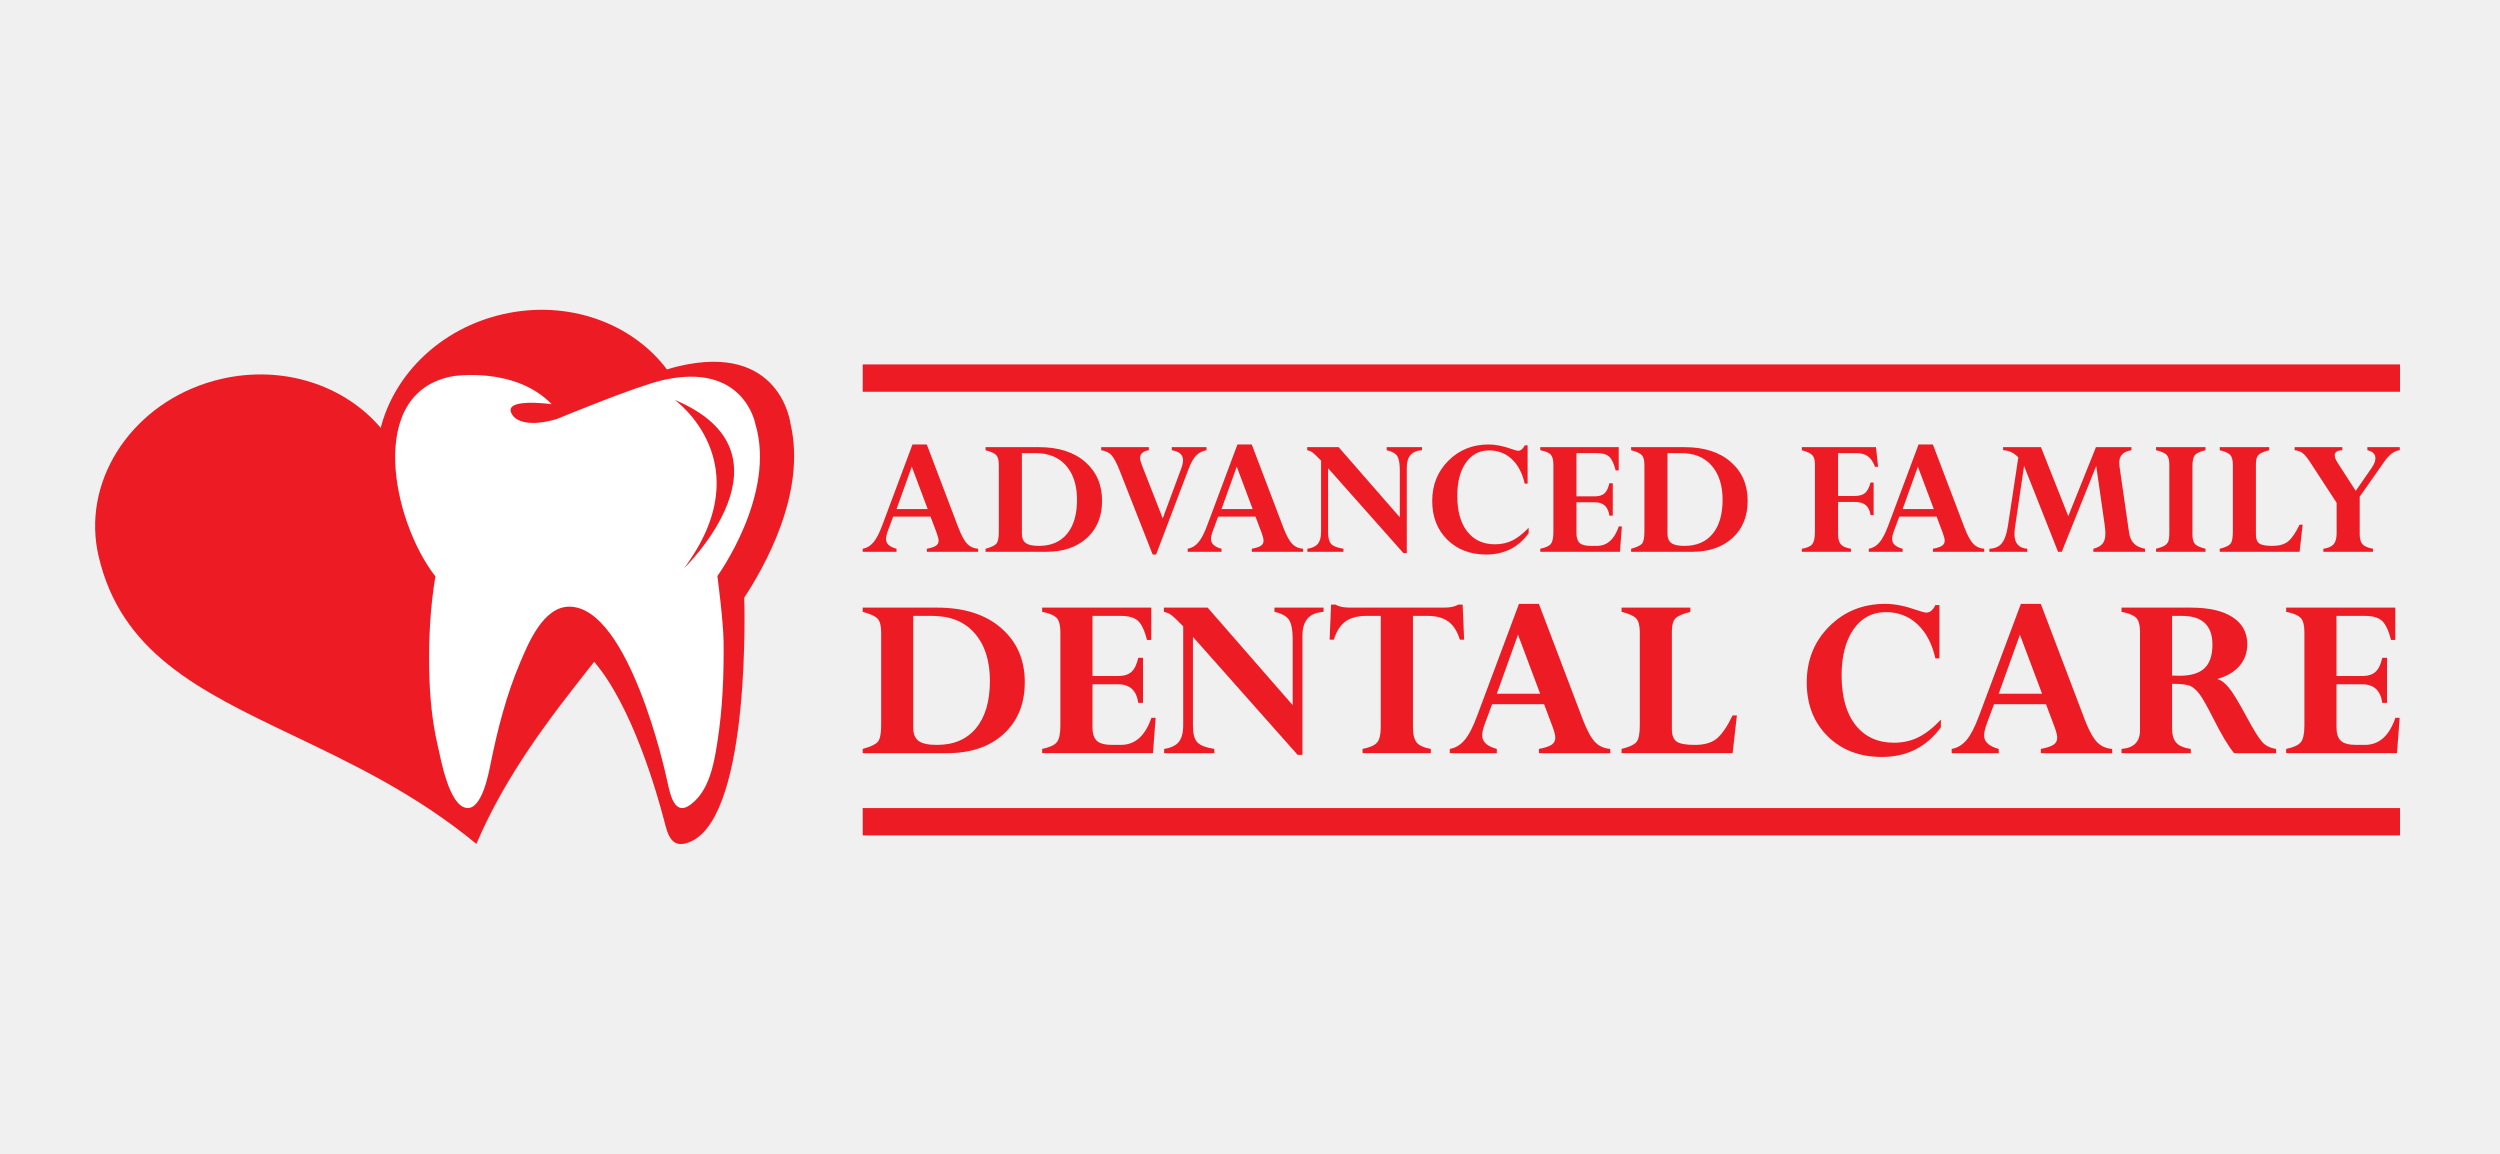
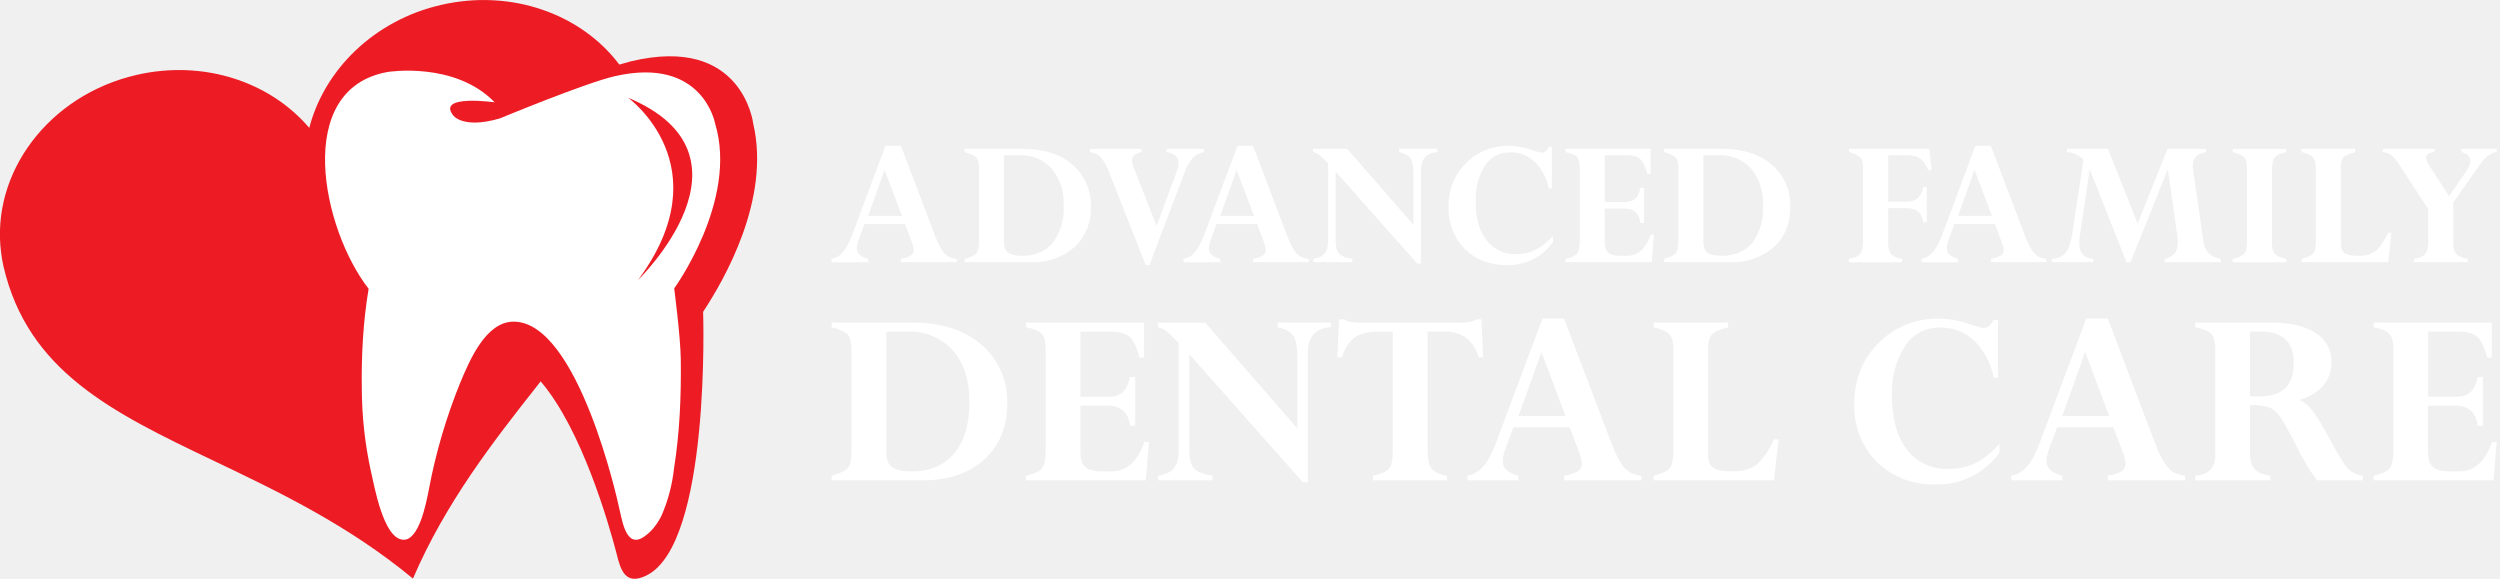
- <svg xmlns="http://www.w3.org/2000/svg" version="1.1" width="234" height="108" viewBox="0 0 234 108">
-   <defs>
-     <clipPath id="clip_0">
-       <path transform="matrix(1,0,0,-1,0,108)" d="M0 108H234V0H0Z" />
-     </clipPath>
-   </defs>
-   <g id="layer_1" data-name="Layer 1">
-     <g clip-path="url(#clip_0)">
-       <path transform="matrix(1,0,0,-1,83.915,47.6514)" d="M0 0H2.918L1.427 3.974ZM2.837-3.999V-3.712C3.239-3.636 3.523-3.542 3.688-3.43 3.854-3.318 3.937-3.162 3.937-2.96 3.937-2.796 3.874-2.546 3.749-2.208L3.182-.703H-.314L-.798-2.003C-.921-2.335-.983-2.603-.983-2.804-.983-3.235-.655-3.538 0-3.712V-3.999H-3.165V-3.712C-2.783-3.647-2.45-3.448-2.167-3.115-1.883-2.783-1.603-2.241-1.324-1.488L1.493 6.051H2.831L5.81-1.791C6.083-2.488 6.35-2.975 6.612-3.25 6.875-3.526 7.216-3.68 7.637-3.712V-3.999Z" fill="#ed1c24" />
-       <path transform="matrix(1,0,0,-1,96.9243,42.4102)" d="M0 0H-1.276V-7.531C-1.276-7.951-1.153-8.248-.908-8.422-.663-8.597-.253-8.684 .319-8.684 1.453-8.684 2.33-8.308 2.952-7.555 3.573-6.803 3.884-5.74 3.884-4.366 3.884-3.02 3.543-1.956 2.862-1.173 2.18-.391 1.227 0 0 0M-4.677-9.24V-8.954C-4.16-8.812-3.823-8.655-3.667-8.483-3.512-8.312-3.435-7.939-3.435-7.367V-1.12C-3.435-.679-3.512-.371-3.667-.196-3.823-.022-4.16 .133-4.677 .27V.556H.335C2.156 .556 3.594 .095 4.648-.826 5.703-1.747 6.23-2.96 6.23-4.464 6.23-5.915 5.759-7.073 4.816-7.939 3.873-8.806 2.597-9.24 .989-9.24Z" fill="#ed1c24" />
-       <path transform="matrix(1,0,0,-1,112.9263,41.854)" d="M0 0V-.286C-.399-.368-.722-.533-.968-.781-1.214-1.029-1.457-1.467-1.697-2.093L-4.715-10.049H-5.037L-8.127-2.191C-8.411-1.478-8.665-.998-8.888-.752-9.112-.507-9.433-.352-9.853-.286V0H-5.396V-.286C-5.942-.379-6.215-.616-6.215-.996-6.215-1.17-6.158-1.402-6.043-1.69L-4.093-6.666-2.35-1.963C-2.247-1.674-2.195-1.429-2.195-1.227-2.195-.709-2.545-.396-3.246-.286V0Z" fill="#ed1c24" />
-       <path transform="matrix(1,0,0,-1,114.3325,47.6514)" d="M0 0H2.918L1.427 3.974ZM2.837-3.999V-3.712C3.239-3.636 3.523-3.542 3.689-3.43 3.854-3.318 3.937-3.162 3.937-2.96 3.937-2.796 3.875-2.546 3.749-2.208L3.182-.703H-.314L-.798-2.003C-.921-2.335-.983-2.603-.983-2.804-.983-3.235-.655-3.538 0-3.712V-3.999H-3.165V-3.712C-2.783-3.647-2.45-3.448-2.167-3.115-1.883-2.783-1.603-2.241-1.324-1.488L1.493 6.051H2.831L5.81-1.791C6.083-2.488 6.35-2.975 6.613-3.25 6.875-3.526 7.216-3.68 7.637-3.712V-3.999Z" fill="#ed1c24" />
-       <path transform="matrix(1,0,0,-1,129.7949,42.1401)" d="M0 0V.286H3.303V0C2.354-.055 1.881-.589 1.881-1.603V-9.624H1.56L-5.487-1.684V-7.671C-5.487-8.194-5.392-8.561-5.2-8.771-5.01-8.98-4.626-9.131-4.048-9.224V-9.51H-7.425V-9.224C-6.967-9.153-6.639-8.996-6.439-8.753-6.24-8.511-6.141-8.133-6.141-7.621V-.973C-6.522-.581-6.786-.33-6.93-.221-7.074-.112-7.245-.039-7.441 0V.286H-4.498L1.227-6.28V-1.873C1.227-1.224 1.141-.776 .971-.528 .8-.28 .477-.104 0 0" fill="#ed1c24" />
-       <path transform="matrix(1,0,0,-1,142.9844,45.272)" d="M0 0H-.27C-.493 .986-.896 1.752-1.48 2.297-2.063 2.843-2.772 3.115-3.606 3.115-4.517 3.115-5.24 2.731-5.777 1.962-6.314 1.194-6.582 .161-6.582-1.137-6.582-2.581-6.269-3.699-5.642-4.489-5.016-5.28-4.151-5.675-3.05-5.675-2.456-5.675-1.911-5.552-1.415-5.307-.919-5.062-.414-4.667 .098-4.121V-4.636C-.872-5.966-2.194-6.631-3.868-6.631-5.367-6.631-6.585-6.167-7.522-5.237-8.46-4.308-8.929-3.102-8.929-1.619-8.929-.115-8.424 1.143-7.412 2.154-6.401 3.166-5.144 3.671-3.639 3.671-3.022 3.671-2.328 3.535-1.554 3.263-1.222 3.143-.995 3.083-.875 3.083-.635 3.083-.434 3.251-.27 3.589H0Z" fill="#ed1c24" />
-       <path transform="matrix(1,0,0,-1,150.6377,45.231)" d="M0 0H.319V-3.034H0C-.114-2.2-.567-1.783-1.357-1.783H-3.083V-4.661C-3.083-5.103-2.982-5.413-2.78-5.593-2.579-5.773-2.234-5.863-1.744-5.863H-1.173C-.216-5.863 .47-5.255 .883-4.04H1.169L.989-6.419H-6.468V-6.133C-5.976-6.029-5.647-5.881-5.485-5.687-5.322-5.494-5.241-5.119-5.241-4.563V1.733C-5.241 2.191-5.325 2.509-5.493 2.686-5.661 2.863-5.986 2.998-6.468 3.091V3.377H.875V1.202H.589C.425 1.839 .222 2.269-.021 2.49-.263 2.71-.651 2.821-1.186 2.821H-3.083V-1.227H-1.357C-.965-1.227-.665-1.133-.458-.947-.251-.76-.098-.445 0 0" fill="#ed1c24" />
-       <path transform="matrix(1,0,0,-1,157.3506,42.4102)" d="M0 0H-1.275V-7.531C-1.275-7.951-1.153-8.248-.908-8.422-.662-8.597-.254-8.684 .318-8.684 1.452-8.684 2.33-8.308 2.952-7.555 3.573-6.803 3.884-5.74 3.884-4.366 3.884-3.02 3.543-1.956 2.861-1.173 2.181-.391 1.227 0 0 0M-4.678-9.24V-8.954C-4.159-8.812-3.823-8.655-3.667-8.483-3.512-8.312-3.435-7.939-3.435-7.367V-1.12C-3.435-.679-3.512-.371-3.667-.196-3.823-.022-4.159 .133-4.678 .27V.556H.335C2.155 .556 3.594 .095 4.648-.826 5.703-1.747 6.23-2.96 6.23-4.464 6.23-5.915 5.759-7.073 4.816-7.939 3.873-8.806 2.598-9.24 .989-9.24Z" fill="#ed1c24" />
-       <path transform="matrix(1,0,0,-1,175.0859,45.1655)" d="M0 0H.286V-3.042H0C-.077-2.603-.232-2.289-.467-2.1-.701-1.91-1.053-1.815-1.521-1.815H-3.042V-4.841C-3.042-5.277-2.955-5.593-2.78-5.79-2.606-5.985-2.293-6.122-1.84-6.198V-6.484H-6.436V-6.198C-5.954-6.122-5.629-5.979-5.461-5.769-5.293-5.559-5.209-5.173-5.209-4.612V1.701C-5.209 2.099-5.289 2.385-5.449 2.559-5.608 2.733-5.938 2.889-6.436 3.025V3.312H.507L.703 1.472H.417C.242 1.93 .02 2.258-.252 2.457-.524 2.656-.892 2.755-1.354 2.755H-3.042V-1.259H-1.521C-1.08-1.259-.749-1.169-.528-.99-.307-.81-.131-.48 0 0" fill="#ed1c24" />
-       <path transform="matrix(1,0,0,-1,178.0859,47.6514)" d="M0 0H2.918L1.427 3.974ZM2.837-3.999V-3.712C3.239-3.636 3.522-3.542 3.688-3.43 3.854-3.318 3.938-3.162 3.938-2.96 3.938-2.796 3.874-2.546 3.748-2.208L3.182-.703H-.314L-.798-2.003C-.922-2.335-.983-2.603-.983-2.804-.983-3.235-.655-3.538 0-3.712V-3.999H-3.164V-3.712C-2.783-3.647-2.45-3.448-2.167-3.115-1.884-2.783-1.603-2.241-1.324-1.488L1.493 6.051H2.831L5.81-1.791C6.083-2.488 6.35-2.975 6.612-3.25 6.875-3.526 7.216-3.68 7.637-3.712V-3.999Z" fill="#ed1c24" />
-       <path transform="matrix(1,0,0,-1,199.501,41.854)" d="M0 0V-.286C-.397-.357-.687-.484-.866-.667-1.046-.85-1.137-1.11-1.137-1.448-1.139-1.573-1.129-1.715-1.107-1.873L-.222-7.989C-.156-8.436-.005-8.779 .232-9.019 .47-9.259 .817-9.422 1.275-9.51V-9.796H-3.564V-9.51C-3.161-9.406-2.873-9.246-2.698-9.027-2.523-8.809-2.437-8.496-2.437-8.087-2.437-7.885-2.455-7.64-2.493-7.351L-3.295-1.758-6.519-9.796H-6.868L-10.049-1.758-10.899-7.515C-10.932-7.744-10.948-7.951-10.948-8.136-10.948-8.992-10.548-9.45-9.746-9.51V-9.796H-13.295V-9.51C-12.777-9.488-12.388-9.315-12.126-8.991-11.864-8.666-11.674-8.12-11.555-7.351L-10.587-.956C-11.002-.526-11.477-.303-12.012-.286V0H-8.467L-5.911-6.459-3.32 0Z" fill="#ed1c24" />
-       <path transform="matrix(1,0,0,-1,206.4355,41.854)" d="M0 0V-.286C-.482-.396-.807-.541-.975-.724-1.143-.906-1.227-1.284-1.227-1.856V-8.136C-1.227-8.578-1.148-8.886-.991-9.06-.834-9.234-.504-9.384 0-9.51V-9.796H-4.628V-9.51C-4.279-9.422-4.02-9.327-3.848-9.224-3.676-9.12-3.556-8.989-3.487-8.831-3.42-8.673-3.386-8.371-3.386-7.923V-1.66C-3.386-1.218-3.466-.909-3.627-.732-3.787-.555-4.121-.406-4.628-.286V0Z" fill="#ed1c24" />
-       <path transform="matrix(1,0,0,-1,212.3965,41.854)" d="M0 0V-.286C-.523-.417-.861-.567-1.015-.736-1.167-.905-1.243-1.188-1.243-1.586V-8.185C-1.243-8.594-1.136-8.872-.92-9.019-.705-9.167-.298-9.24 .302-9.24 .929-9.24 1.415-9.102 1.762-8.827 2.107-8.552 2.469-8.027 2.845-7.253H3.131L2.845-9.796H-4.629V-9.51C-4.108-9.379-3.774-9.224-3.625-9.043-3.477-8.864-3.402-8.49-3.402-7.923V-1.66C-3.402-1.218-3.481-.909-3.642-.732-3.802-.555-4.13-.406-4.629-.286V0Z" fill="#ed1c24" />
-       <path transform="matrix(1,0,0,-1,223.1816,43.1948)" d="M0 0-2.314-3.294V-6.795C-2.314-7.231-2.228-7.547-2.053-7.744-1.879-7.94-1.552-8.082-1.071-8.169V-8.455H-5.716V-8.169C-5.264-8.104-4.943-7.963-4.755-7.748-4.567-7.533-4.474-7.193-4.474-6.73V-3.868L-7.017 .032C-7.268 .408-7.486 .665-7.675 .801-7.862 .937-8.106 1.022-8.406 1.055V1.341H-3.941V1.055C-4.416 1.033-4.653 .875-4.653 .58-4.653 .395-4.561 .158-4.375-.131L-2.684-2.75-1.194-.598C-.96-.26-.843 .04-.843 .302-.843 .684-1.094 .935-1.595 1.055V1.341H1.438V1.055C.932 1.005 .452 .654 0 0" fill="#ed1c24" />
-       <path transform="matrix(1,0,0,-1,87.2534,57.6465)" d="M0 0H-1.774V-10.473C-1.774-11.057-1.604-11.471-1.262-11.713-.921-11.955-.353-12.076 .444-12.076 2.021-12.076 3.241-11.554 4.105-10.508 4.97-9.461 5.402-7.982 5.402-6.072 5.402-4.199 4.928-2.719 3.98-1.631 3.033-.543 1.706 0 0 0M-6.505-12.85V-12.452C-5.785-12.255-5.316-12.037-5.1-11.799-4.884-11.56-4.776-11.042-4.776-10.246V-1.558C-4.776-.943-4.884-.516-5.1-.272-5.316-.029-5.785 .186-6.505 .376V.773H.466C2.999 .773 4.999 .133 6.465-1.148 7.933-2.43 8.666-4.116 8.666-6.209 8.666-8.226 8.01-9.836 6.698-11.042 5.387-12.248 3.613-12.85 1.376-12.85Z" fill="#ed1c24" />
-       <path transform="matrix(1,0,0,-1,106.541,61.5693)" d="M0 0H.444V-4.22H0C-.159-3.06-.789-2.479-1.888-2.479H-4.287V-6.482C-4.287-7.097-4.147-7.528-3.867-7.778-3.587-8.028-3.107-8.153-2.426-8.153H-1.632C-.3-8.153 .653-7.309 1.229-5.618H1.626L1.376-8.927H-8.996V-8.529C-8.31-8.386-7.854-8.179-7.628-7.909-7.402-7.641-7.29-7.119-7.29-6.346V2.411C-7.29 3.048-7.406 3.489-7.64 3.735-7.873 3.981-8.325 4.17-8.996 4.299V4.696H1.217V1.672H.819C.591 2.559 .309 3.155-.028 3.463-.366 3.771-.906 3.923-1.649 3.923H-4.287V-1.706H-1.888C-1.342-1.706-.925-1.576-.637-1.317-.349-1.058-.136-.618 0 0" fill="#ed1c24" />
-       <path transform="matrix(1,0,0,-1,119.2891,57.2705)" d="M0 0V.397H4.595V0C3.275-.076 2.616-.819 2.616-2.229V-13.386H2.17L-7.63-2.341V-10.669C-7.63-11.396-7.498-11.905-7.232-12.198-6.967-12.489-6.433-12.699-5.629-12.828V-13.226H-10.326V-12.828C-9.689-12.729-9.232-12.512-8.956-12.175-8.679-11.837-8.541-11.312-8.541-10.599V-1.354C-9.071-.808-9.437-.459-9.638-.308-9.839-.155-10.076-.054-10.349 0V.397H-6.255L1.706-8.733V-2.604C1.706-1.702 1.588-1.079 1.351-.733 1.113-.389 .663-.144 0 0" fill="#ed1c24" />
-       <path transform="matrix(1,0,0,-1,133.9248,70.0986)" d="M0 0V-.397H-6.391V0C-5.721 .129-5.269 .326-5.035 .591-4.802 .856-4.686 1.342-4.686 2.047V12.452H-6.046C-6.87 12.452-7.522 12.274-8.003 11.919-8.483 11.562-8.841 10.997-9.075 10.224H-9.473L-9.336 13.511H-8.916C-8.62 13.321-8.173 13.226-7.573 13.226H1.217C1.831 13.226 2.278 13.321 2.559 13.511H2.979L3.116 10.224H2.719C2.483 10.997 2.126 11.562 1.646 11.919 1.166 12.274 .514 12.452-.311 12.452H-1.672V2.024C-1.672 1.356-1.554 .882-1.319 .597-1.084 .313-.645 .114 0 0" fill="#ed1c24" />
-       <path transform="matrix(1,0,0,-1,140.1006,64.9355)" d="M0 0H4.059L1.984 5.527ZM3.945-5.561V-5.163C4.505-5.057 4.899-4.926 5.13-4.771 5.36-4.615 5.476-4.397 5.476-4.117 5.476-3.889 5.388-3.541 5.213-3.07L4.426-.979H-.438L-1.11-2.785C-1.282-3.248-1.368-3.619-1.368-3.9-1.368-4.5-.912-4.92 0-5.163V-5.561H-4.401V-5.163C-3.871-5.072-3.408-4.795-3.014-4.333-2.62-3.871-2.229-3.116-1.842-2.07L2.076 8.416H3.937L8.08-2.49C8.459-3.461 8.831-4.137 9.196-4.521 9.561-4.903 10.036-5.117 10.621-5.163V-5.561Z" fill="#ed1c24" />
-       <path transform="matrix(1,0,0,-1,158.2158,56.873)" d="M0 0V-.397C-.728-.58-1.198-.788-1.41-1.023-1.622-1.258-1.729-1.652-1.729-2.205V-11.383C-1.729-11.951-1.579-12.338-1.279-12.543-.979-12.748-.413-12.85 .421-12.85 1.293-12.85 1.969-12.658 2.451-12.275 2.932-11.893 3.435-11.164 3.958-10.087H4.355L3.958-13.623H-6.437V-13.226C-5.714-13.043-5.249-12.828-5.042-12.577-4.834-12.327-4.73-11.809-4.73-11.02V-2.309C-4.73-1.693-4.842-1.264-5.064-1.018-5.286-.771-5.744-.564-6.437-.397V0Z" fill="#ed1c24" />
-       <path transform="matrix(1,0,0,-1,181.5293,61.626)" d="M0 0H-.376C-.687 1.372-1.248 2.437-2.059 3.195-2.87 3.954-3.855 4.333-5.016 4.333-6.282 4.333-7.288 3.798-8.035 2.729-8.781 1.66-9.155 .224-9.155-1.581-9.155-3.591-8.719-5.145-7.848-6.243-6.976-7.343-5.773-7.893-4.242-7.893-3.416-7.893-2.658-7.722-1.968-7.381-1.278-7.04-.576-6.49 .136-5.731V-6.448C-1.214-8.298-3.052-9.224-5.38-9.224-7.465-9.224-9.159-8.577-10.463-7.284-11.767-5.991-12.419-4.314-12.419-2.252-12.419-.159-11.716 1.59-10.31 2.997-8.903 4.403-7.153 5.106-5.061 5.106-4.204 5.106-3.237 4.917-2.161 4.537-1.698 4.37-1.384 4.287-1.217 4.287-.884 4.287-.604 4.522-.376 4.992H0Z" fill="#ed1c24" />
-       <path transform="matrix(1,0,0,-1,187.0791,64.9355)" d="M0 0H4.059L1.984 5.527ZM3.945-5.561V-5.163C4.505-5.057 4.899-4.926 5.13-4.771 5.36-4.615 5.476-4.397 5.476-4.117 5.476-3.889 5.388-3.541 5.213-3.07L4.426-.979H-.438L-1.11-2.785C-1.282-3.248-1.368-3.619-1.368-3.9-1.368-4.5-.912-4.92 0-5.163V-5.561H-4.401V-5.163C-3.871-5.072-3.408-4.795-3.014-4.333-2.62-3.871-2.229-3.116-1.842-2.07L2.076 8.416H3.937L8.08-2.49C8.459-3.461 8.831-4.137 9.196-4.521 9.561-4.903 10.036-5.117 10.621-5.163V-5.561Z" fill="#ed1c24" />
-       <path transform="matrix(1,0,0,-1,204.2393,57.6465)" d="M0 0H-.933V-5.583C-.698-5.599-.478-5.605-.273-5.605 .811-5.605 1.602-5.373 2.098-4.906 2.595-4.44 2.843-3.703 2.843-2.695 2.843-.898 1.896 0 0 0M-5.664-12.85V-12.452C-4.512-12.361-3.935-11.781-3.935-10.712V-1.489C-3.935-.859-4.055-.424-4.293-.182-4.532 .061-4.989 .247-5.664 .376V.773H.818C2.517 .773 3.822 .475 4.736-.125 5.649-.724 6.106-1.564 6.106-2.648 6.106-3.43 5.869-4.102 5.394-4.662 4.919-5.223 4.238-5.633 3.351-5.891V-5.936C3.669-6.012 4.015-6.275 4.386-6.727 4.757-7.179 5.296-8.064 6.003-9.383 6.693-10.663 7.196-11.475 7.511-11.815 7.826-12.156 8.256-12.369 8.802-12.452V-12.85H4.873C4.358-12.241 3.697-11.138 2.892-9.539 2.336-8.441 1.924-7.71 1.654-7.346 1.386-6.982 1.104-6.727 .813-6.578 .521-6.431-.061-6.356-.933-6.356V-10.541C-.933-11.141-.8-11.586-.535-11.878-.27-12.17 .182-12.361 .818-12.452V-12.85Z" fill="#ed1c24" />
-       <path transform="matrix(1,0,0,-1,222.9814,61.5693)" d="M0 0H.443V-4.22H0C-.159-3.06-.789-2.479-1.889-2.479H-4.288V-6.482C-4.288-7.097-4.147-7.528-3.868-7.778-3.588-8.028-3.107-8.153-2.427-8.153H-1.632C-.301-8.153 .652-7.309 1.228-5.618H1.626L1.376-8.927H-8.996V-8.529C-8.311-8.386-7.855-8.179-7.629-7.909-7.403-7.641-7.29-7.119-7.29-6.346V2.411C-7.29 3.048-7.407 3.489-7.641 3.735-7.874 3.981-8.325 4.17-8.996 4.299V4.696H1.217V1.672H.818C.591 2.559 .309 3.155-.029 3.463-.366 3.771-.906 3.923-1.649 3.923H-4.288V-1.706H-1.889C-1.343-1.706-.926-1.576-.638-1.317-.35-1.058-.137-.618 0 0" fill="#ed1c24" />
-       <path transform="matrix(1,0,0,-1,0,108)" d="M224.64 71.331H80.75V73.89H224.64Z" fill="#ed1c24" />
-       <path transform="matrix(1,0,0,-1,0,108)" d="M224.64 29.808H80.75V32.365H224.64Z" fill="#ed1c24" />
-       <path transform="matrix(1,0,0,-1,64.7188,78.74021)" d="M0 0C-1.796-.843-2.201 .48-2.549 1.923H-2.551C-3.227 4.524-5.545 12.643-9.104 16.798-9.208 16.666-9.314 16.535-9.418 16.402-13.224 11.575-17.33 6.304-20.131-.249-25.804 4.441-31.896 7.321-37.419 9.964-46.119 14.117-53.421 17.675-55.503 26.735-55.592 27.119-55.659 27.506-55.709 27.891-56.62 34.786-51.598 41.528-43.993 43.275-38.168 44.615-32.438 42.647-29.085 38.694-27.793 43.716-23.5 47.986-17.674 49.325-11.568 50.729-5.559 48.506-2.291 44.159-1.922 44.273-1.586 44.369-1.302 44.439 8.38 46.777 9.276 39.056 9.276 39.056 10.795 32.544 6.766 25.588 4.94 22.8 4.94 22.8 5.631 2.644 0 0" fill="#ed1c24" />
-       <path transform="matrix(1,0,0,-1,67.728,60.0557)" d="M0 0C.032-3.192-.09-6.302-.59-9.455-.792-10.737-1.043-12.23-1.664-13.479-2.011-14.176-2.474-14.798-3.106-15.264-4.809-16.518-5.091-13.686-5.391-12.542-5.391-12.542-8.828 3.272-14.445 3.272-16.886 3.272-18.287-.173-19.055-1.989-20.323-4.98-21.148-8.171-21.79-11.348-21.99-12.336-22.61-15.72-24.035-15.571-25.71-15.396-26.473-10.942-26.76-9.722-27.313-7.36-27.515-4.95-27.557-2.529-27.606 .342-27.451 3.269-26.977 6.106-30.989 11.246-33.538 23.357-25.34 24.843-25.34 24.843-19.546 25.79-16.087 22.222-16.087 22.222-21.089 22.93-19.69 21.108-19.69 21.108-18.889 19.881-15.636 20.826-15.636 20.826-8.286 23.875-5.738 24.465 1.924 26.241 2.972 20.374 2.972 20.374 4.963 13.765-.579 6.139-.579 6.139-.579 6.139-.025 1.933 0 0" fill="#ffffff" />
-       <path transform="matrix(1,0,0,-1,63.1641,37.4351)" d="M0 0C0 0 8.208-5.891 .858-15.765 .858-15.765 11.964-5.025 0 0" fill="#ed1c24" />
-     </g>
-   </g>
+ <svg xmlns="http://www.w3.org/2000/svg" fill="none" width="216" height="50" viewBox="0 0 216 50">
+   <path fill="#ED1C24" d="M55.82 49.74c-1.8.85-2.2-.48-2.55-1.92-.68-2.6-3-10.72-6.56-14.87l-.31.4c-3.8 4.82-7.91 10.09-10.72 16.64-5.67-4.69-11.76-7.57-17.28-10.21-8.7-4.15-16-7.71-18.1-16.77-.09-.38-.15-.77-.2-1.16-.91-6.9 4.1-13.63 11.71-15.38 5.83-1.34 11.56.63 14.91 4.58 1.3-5.02 5.59-9.3 11.41-10.63 6.1-1.4 12.12.82 15.38 5.16l1-.28c9.68-2.33 10.57 5.39 10.57 5.39 1.52 6.51-2.5 13.47-4.33 16.25 0 0 .69 20.16-4.94 22.8Z" />
+   <path fill="#fff" d="M58.82 31.06c.04 3.2-.09 6.3-.59 9.45a14 14 0 0 1-1.07 4.03c-.35.7-.8 1.32-1.44 1.78-1.7 1.26-1.99-1.57-2.29-2.72 0 0-3.43-15.81-9.05-15.81-2.44 0-3.84 3.44-4.61 5.26a48.3 48.3 0 0 0-2.74 9.36c-.2.99-.82 4.37-2.24 4.22-1.68-.17-2.44-4.63-2.73-5.85a34.02 34.02 0 0 1-.8-7.2c-.04-2.86.11-5.79.59-8.63-4.01-5.14-6.56-17.25 1.63-18.73 0 0 5.8-.95 9.26 2.62 0 0-5-.71-3.6 1.11 0 0 .8 1.23 4.05.28 0 0 7.35-3.05 9.9-3.64 7.66-1.77 8.7 4.1 8.7 4.1 2 6.6-3.54 14.23-3.54 14.23s.55 4.2.57 6.14Z" />
+   <path fill="#ED1C24" d="M54.26 8.44s8.2 5.89.86 15.76c0 0 11.1-10.74-.86-15.76Z" />
+   <path fill="#fff" d="M75.01 18.65h2.92l-1.5-3.97-1.42 3.97Zm2.84 4v-.28c.4-.08.68-.17.85-.29a.53.53 0 0 0 .25-.47c0-.16-.06-.4-.19-.75l-.57-1.5h-3.5l-.48 1.3c-.12.33-.18.6-.18.8 0 .43.33.73.98.9v.3h-3.16v-.3c.38-.06.71-.26 1-.59.28-.33.56-.87.84-1.63l2.81-7.54h1.34l2.98 7.85c.27.7.54 1.18.8 1.46.27.27.6.43 1.03.46v.28h-4.8Zm10.17-9.24h-1.28v7.53c0 .42.13.72.37.9.25.17.66.26 1.23.26 1.13 0 2.01-.38 2.63-1.13a4.9 4.9 0 0 0 .93-3.19 4.7 4.7 0 0 0-1.02-3.2 3.6 3.6 0 0 0-2.86-1.17Zm-4.68 9.24v-.28c.52-.14.86-.3 1.01-.47.16-.17.24-.55.24-1.12v-6.25c0-.44-.08-.75-.24-.92-.15-.17-.49-.33-1-.47v-.28h5c1.83 0 3.27.46 4.32 1.38a4.6 4.6 0 0 1 1.58 3.64 4.5 4.5 0 0 1-1.41 3.47 5.44 5.44 0 0 1-3.83 1.3h-5.67Zm20.68-9.8v.3c-.4.08-.72.24-.97.49a3.9 3.9 0 0 0-.72 1.31l-3.02 7.96h-.32l-3.1-7.86a5.22 5.22 0 0 0-.75-1.44 1.6 1.6 0 0 0-.97-.47v-.28h4.46v.28c-.55.1-.82.33-.82.71 0 .18.05.41.17.7l1.95 4.97 1.74-4.7c.1-.29.16-.53.16-.74 0-.51-.35-.83-1.05-.94v-.28h3.24Zm1.4 5.8h2.93l-1.5-3.97-1.42 3.97Zm2.85 4v-.28c.4-.08.68-.17.85-.29a.53.53 0 0 0 .24-.47c0-.16-.06-.4-.18-.75l-.57-1.5h-3.5l-.48 1.3c-.12.33-.19.6-.19.8 0 .43.33.73.99.9v.3h-3.17v-.3c.38-.06.72-.26 1-.59.28-.33.56-.87.84-1.63l2.82-7.54h1.34l2.98 7.85c.27.7.54 1.18.8 1.46.26.27.6.43 1.03.46v.28h-4.8Zm12.62-9.5v-.3h3.3v.3c-.95.05-1.42.58-1.42 1.6v8.02h-.32l-7.05-7.94v5.98c0 .53.1.9.3 1.1.18.21.56.36 1.14.46v.28h-3.37v-.28c.45-.07.78-.23.98-.47.2-.25.3-.62.3-1.14v-6.64a8.8 8.8 0 0 0-.79-.76 1.23 1.23 0 0 0-.51-.22v-.28h2.94l5.73 6.56v-4.4c0-.65-.09-1.1-.26-1.35s-.5-.42-.97-.53Zm13.19 3.13h-.27a4.36 4.36 0 0 0-1.21-2.3 3 3 0 0 0-2.13-.82c-.9 0-1.63.38-2.17 1.15a5.3 5.3 0 0 0-.8 3.1c0 1.45.31 2.56.94 3.35a3.1 3.1 0 0 0 2.59 1.2c.6 0 1.14-.13 1.63-.38.5-.24 1-.64 1.52-1.18v.51c-.97 1.33-2.3 2-3.97 2-1.5 0-2.72-.47-3.65-1.4a4.87 4.87 0 0 1-1.4-3.62 5.12 5.12 0 0 1 5.29-5.29c.6 0 1.3.14 2.08.41.33.12.56.18.68.18.24 0 .44-.17.6-.5h.27v3.59Zm7.65-.05h.32v3.04h-.32c-.11-.84-.56-1.25-1.35-1.25h-1.73v2.88c0 .44.1.75.3.93.2.18.55.27 1.04.27h.57c.96 0 1.64-.61 2.06-1.83h.28l-.18 2.38h-7.45v-.28c.49-.1.82-.25.98-.45.16-.2.24-.57.24-1.12v-6.3c0-.46-.08-.77-.25-.95-.17-.18-.5-.31-.97-.4v-.3h7.34v2.18h-.29a2.76 2.76 0 0 0-.6-1.29c-.25-.22-.64-.33-1.17-.33h-1.9v4.05h1.73c.39 0 .69-.1.9-.28.2-.19.36-.5.45-.95Zm6.72-2.82h-1.28v7.53c0 .42.12.72.37.9.25.17.65.26 1.22.26 1.14 0 2.02-.38 2.64-1.13a4.9 4.9 0 0 0 .93-3.19 4.7 4.7 0 0 0-1.02-3.2 3.6 3.6 0 0 0-2.86-1.17Zm-4.68 9.24v-.28c.52-.14.85-.3 1-.47.16-.17.24-.55.24-1.12v-6.25c0-.44-.07-.75-.23-.92a2.3 2.3 0 0 0-1.01-.47v-.28h5.01c1.82 0 3.26.46 4.31 1.38a4.6 4.6 0 0 1 1.59 3.64c0 1.45-.47 2.6-1.42 3.47a5.43 5.43 0 0 1-3.82 1.3h-5.67Zm22.41-6.48h.29v3.04h-.29c-.08-.44-.23-.75-.47-.94-.23-.19-.58-.29-1.05-.29h-1.52v3.03c0 .44.09.75.26.95.18.2.49.33.94.4v.3h-4.6v-.3c.49-.07.81-.21.98-.42.17-.21.25-.6.25-1.16v-6.31c0-.4-.08-.69-.24-.86a2.18 2.18 0 0 0-.98-.47v-.28h6.94l.2 1.84h-.3a2.1 2.1 0 0 0-.66-.99c-.27-.2-.64-.3-1.1-.3h-1.69v4.02h1.52c.44 0 .77-.1 1-.27.21-.18.4-.51.52-.99Zm3 2.48h2.92l-1.5-3.97-1.42 3.97Zm2.84 4v-.28c.4-.08.68-.17.85-.29a.54.54 0 0 0 .25-.47c0-.16-.06-.4-.2-.75l-.56-1.5h-3.5l-.48 1.3c-.12.33-.18.6-.18.8 0 .43.33.73.98.9v.3h-3.16v-.3c.38-.06.71-.26 1-.59.28-.33.56-.87.84-1.63l2.81-7.54h1.34l2.98 7.85c.27.7.54 1.18.8 1.46.27.27.6.43 1.03.46v.28h-4.8Zm18.58-9.8v.3c-.4.06-.69.2-.87.37a1.1 1.1 0 0 0-.27.79c0 .12 0 .26.03.42l.88 6.12c.07.44.22.79.46 1.03.24.24.58.4 1.04.49v.28h-4.84v-.28c.4-.1.7-.27.87-.49.17-.21.26-.53.26-.94 0-.2-.02-.44-.06-.73l-.8-5.6-3.22 8.04h-.35l-3.18-8.03-.85 5.75c-.03.2-.05.42-.05.62 0 .86.4 1.32 1.2 1.38v.28h-3.55v-.28c.52-.02.9-.2 1.17-.52.26-.33.45-.87.57-1.64l.97-6.4a2.02 2.02 0 0 0-1.42-.67v-.28h3.54l2.56 6.46 2.59-6.46h3.32Zm6.93 0v.3c-.48.1-.8.25-.97.43-.17.18-.26.56-.26 1.13V21c0 .45.08.75.24.93.16.17.49.32 1 .45v.28h-4.64v-.28a3 3 0 0 0 .78-.29.86.86 0 0 0 .36-.4c.07-.15.1-.45.1-.9v-6.26c0-.44-.07-.75-.23-.93-.16-.18-.5-.33-1-.45v-.28h4.62Zm5.96 0v.3c-.52.12-.86.27-1.01.44-.16.17-.23.46-.23.85v6.6c0 .41.1.69.32.84.22.14.62.22 1.22.22a2.3 2.3 0 0 0 1.46-.42c.35-.27.71-.8 1.09-1.57h.28l-.28 2.54h-7.48v-.28c.52-.13.86-.29 1-.47.16-.18.23-.55.23-1.12v-6.26c0-.44-.08-.75-.24-.93-.16-.18-.49-.33-.99-.45v-.28h4.63Zm10.79 1.35-2.32 3.3V21c0 .43.09.75.26.94.18.2.5.34.99.43v.28h-4.65v-.28c.45-.07.78-.2.96-.42.2-.22.28-.56.28-1.02v-2.86l-2.54-3.9a3.12 3.12 0 0 0-.66-.77 1.51 1.51 0 0 0-.73-.26v-.28h4.47v.28c-.48.03-.72.18-.72.48 0 .18.1.42.28.7l1.7 2.63 1.48-2.15c.24-.34.35-.64.35-.9 0-.39-.25-.64-.75-.76v-.28h3.04v.28c-.51.05-.99.4-1.44 1.06ZM78.35 28.65h-1.77v10.47c0 .59.17 1 .5 1.24.35.25.92.37 1.71.37 1.58 0 2.8-.53 3.67-1.57.86-1.05 1.3-2.53 1.3-4.44 0-1.87-.48-3.35-1.43-4.44a5 5 0 0 0-3.98-1.63Zm-6.5 12.85v-.4c.72-.2 1.19-.41 1.4-.65.22-.24.32-.76.32-1.55v-8.7c0-.6-.1-1.03-.32-1.28-.22-.24-.68-.46-1.4-.65v-.4h6.97c2.53 0 4.53.65 6 1.93a6.4 6.4 0 0 1 2.2 5.06c0 2.02-.66 3.63-1.97 4.83-1.31 1.2-3.09 1.81-5.32 1.81h-7.88Zm25.79-8.93h.44v4.22h-.44c-.16-1.16-.8-1.74-1.9-1.74h-2.39v4c0 .62.14 1.05.42 1.3.28.25.76.38 1.44.38h.8c1.33 0 2.28-.85 2.86-2.54h.4L99 41.5H88.64v-.4c.69-.14 1.14-.35 1.37-.62.23-.27.34-.79.34-1.56v-8.76c0-.64-.12-1.08-.35-1.32-.24-.25-.69-.44-1.36-.57v-.4h10.21v3.03h-.4c-.22-.89-.5-1.48-.84-1.79-.34-.3-.88-.46-1.62-.46h-2.64v5.63h2.4c.55 0 .96-.13 1.25-.39.29-.26.5-.7.64-1.32Zm12.75-4.3v-.4h4.59v.4c-1.32.08-1.98.82-1.98 2.23v11.16h-.44l-9.8-11.05v8.33c0 .73.13 1.24.4 1.53.26.3.8.5 1.6.63v.4h-4.7v-.4c.64-.1 1.1-.31 1.37-.65.28-.34.41-.86.41-1.58v-9.24c-.53-.55-.9-.9-1.1-1.05-.2-.15-.44-.26-.7-.3v-.4h4.09l7.96 9.13v-6.13c0-.9-.12-1.53-.35-1.87-.24-.35-.7-.6-1.35-.73m14.63 12.82v.4h-6.39v-.4c.67-.13 1.12-.32 1.36-.59.23-.26.34-.75.34-1.45v-10.4h-1.36c-.82 0-1.47.17-1.95.52-.48.36-.84.93-1.07 1.7h-.4l.14-3.29h.42c.3.2.74.29 1.34.29h8.79c.61 0 1.06-.1 1.34-.29h.42l.14 3.29h-.4a3.19 3.19 0 0 0-1.07-1.7 3.22 3.22 0 0 0-1.96-.53h-1.36v10.43c0 .67.12 1.14.35 1.43.24.28.68.48 1.32.6Zm6.18-5.16h4.06l-2.08-5.53-1.98 5.53Zm3.94 5.56v-.4c.56-.1.96-.23 1.19-.39a.75.75 0 0 0 .34-.65c0-.23-.08-.58-.26-1.05l-.79-2.09h-4.86l-.67 1.8c-.18.47-.26.84-.26 1.12 0 .6.45 1.02 1.37 1.26v.4h-4.4v-.4c.53-.09.99-.36 1.38-.83.4-.46.79-1.21 1.17-2.26l3.92-10.49h1.86l4.15 10.91c.38.97.75 1.65 1.11 2.03.37.38.84.6 1.43.64v.4h-6.68Zm14.17-13.62v.4c-.73.18-1.2.38-1.4.62-.22.23-.33.63-.33 1.18v9.18c0 .57.15.95.45 1.16.3.2.87.3 1.7.3.88 0 1.55-.19 2.03-.57.48-.38.99-1.1 1.51-2.19h.4l-.4 3.54h-10.4v-.4c.73-.18 1.2-.4 1.4-.65.2-.25.31-.76.31-1.55v-8.71c0-.62-.11-1.05-.33-1.3-.22-.24-.68-.45-1.38-.62v-.4h6.44Zm23.32 4.75h-.38a6.07 6.07 0 0 0-1.68-3.2 4.17 4.17 0 0 0-2.96-1.13 3.5 3.5 0 0 0-3.02 1.6 7.4 7.4 0 0 0-1.12 4.31c0 2.01.44 3.56 1.3 4.66a4.35 4.35 0 0 0 3.61 1.65c.83 0 1.59-.17 2.28-.5.69-.35 1.39-.9 2.1-1.66v.72a6.47 6.47 0 0 1-5.51 2.77 6.9 6.9 0 0 1-5.09-1.94 6.78 6.78 0 0 1-1.95-5.03c0-2.1.7-3.84 2.1-5.25a7.12 7.12 0 0 1 5.25-2.1c.86 0 1.83.18 2.9.56.47.17.78.25.95.25.33 0 .61-.23.84-.7h.38v4.99Zm5.55 3.31h4.05l-2.07-5.53-1.98 5.53Zm3.94 5.56v-.4c.56-.1.95-.23 1.19-.39a.75.75 0 0 0 .34-.65c0-.23-.09-.58-.26-1.05l-.79-2.09h-4.86l-.68 1.8c-.17.47-.25.84-.25 1.12 0 .6.45 1.02 1.37 1.26v.4h-4.4v-.4c.53-.09.99-.36 1.38-.83.4-.46.79-1.21 1.17-2.26l3.92-10.49h1.86l4.14 10.91a6.5 6.5 0 0 0 1.12 2.03c.37.38.84.6 1.43.64v.4h-6.68Zm13.22-12.85h-.94v5.58l.66.03c1.09 0 1.88-.24 2.37-.7.5-.47.75-1.2.75-2.21 0-1.8-.95-2.7-2.84-2.7m-5.67 12.85v-.4c1.15-.09 1.73-.67 1.73-1.74v-9.22c0-.63-.12-1.07-.36-1.3-.24-.25-.7-.44-1.37-.57v-.4h6.48c1.7 0 3 .3 3.92.9.92.6 1.37 1.44 1.37 2.53 0 .78-.24 1.45-.71 2.01a4.1 4.1 0 0 1-2.04 1.23v.05c.31.07.66.34 1.03.79s.91 1.33 1.62 2.65c.69 1.28 1.2 2.1 1.5 2.44.32.34.75.55 1.3.63v.4h-3.93c-.52-.6-1.18-1.71-1.98-3.31-.56-1.1-.97-1.83-1.24-2.2a2.5 2.5 0 0 0-.84-.76 4.5 4.5 0 0 0-1.75-.22v4.18c0 .6.13 1.05.4 1.34.26.29.72.48 1.35.57v.4h-6.48Zm24.4-8.93h.45v4.22h-.44c-.16-1.16-.8-1.74-1.9-1.74h-2.4v4c0 .62.15 1.05.43 1.3s.76.38 1.44.38h.8c1.33 0 2.28-.85 2.86-2.54h.4l-.26 3.31h-10.37v-.4c.69-.14 1.14-.35 1.37-.62.22-.27.34-.79.34-1.56v-8.76c0-.64-.12-1.08-.35-1.32-.24-.25-.69-.44-1.36-.57v-.4h10.21v3.03h-.4c-.22-.89-.5-1.48-.84-1.79-.34-.3-.88-.46-1.62-.46h-2.64v5.63h2.4c.54 0 .96-.13 1.25-.39.29-.26.5-.7.64-1.32Z" />
</svg>
